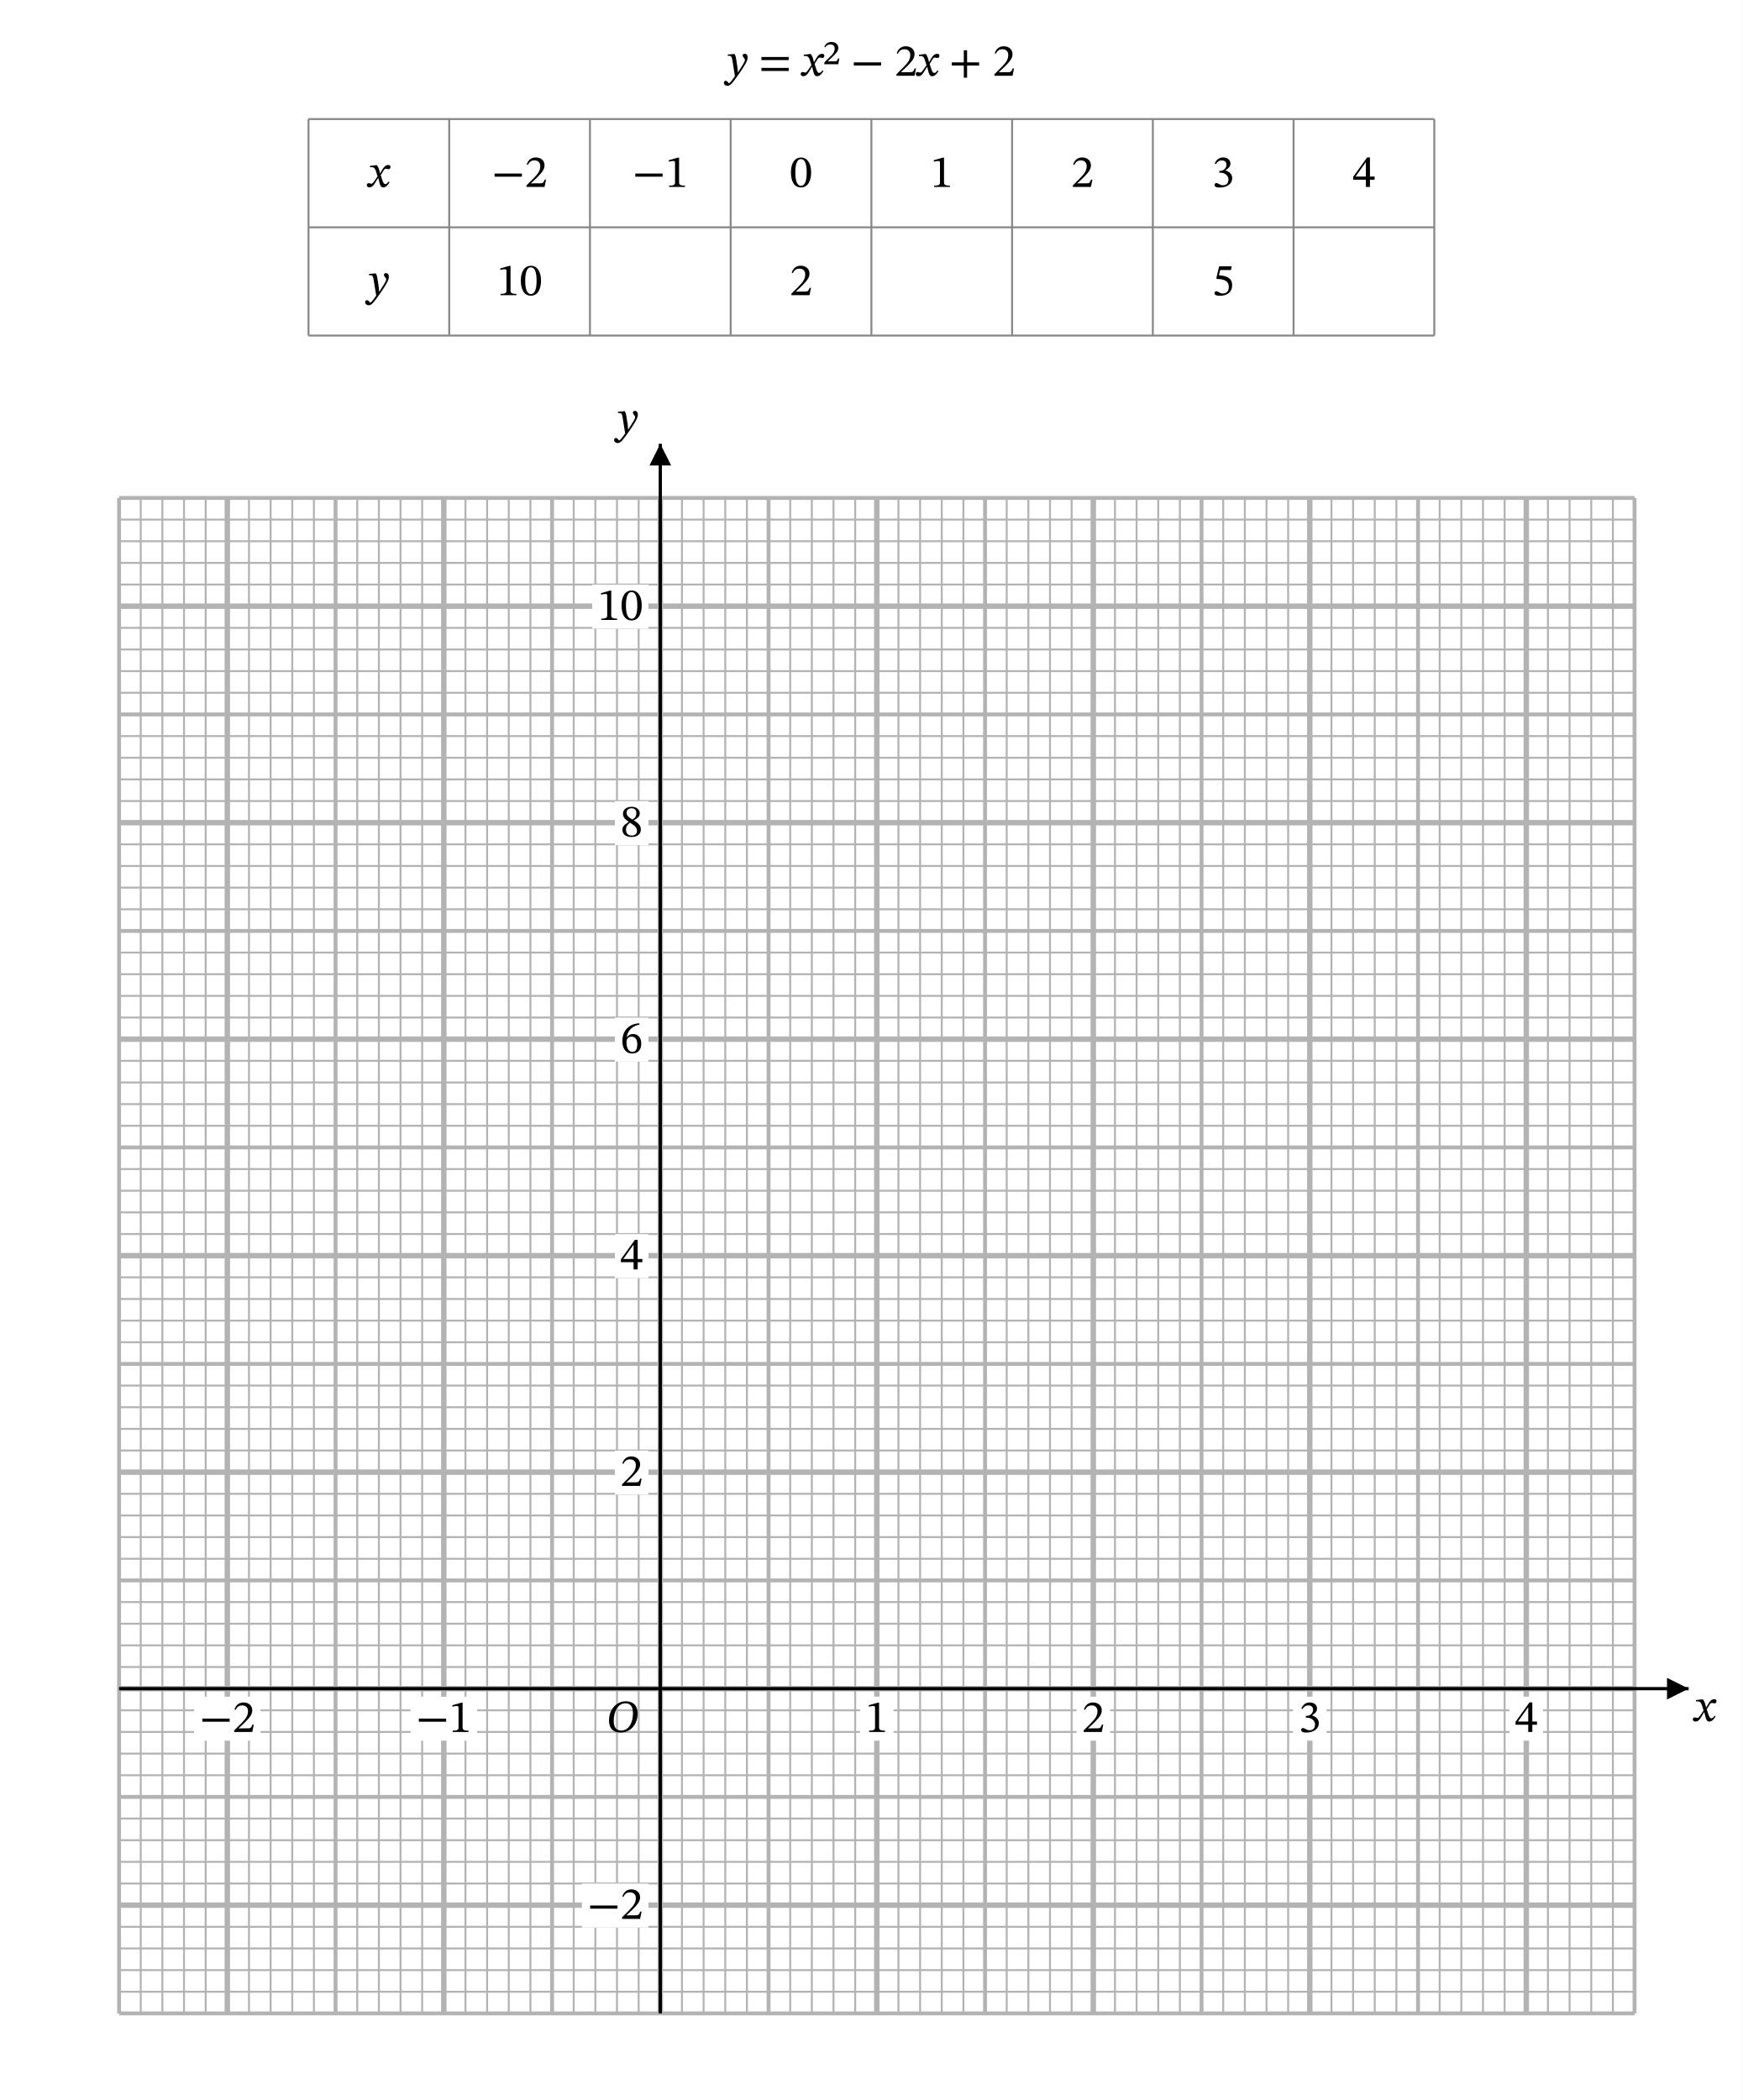
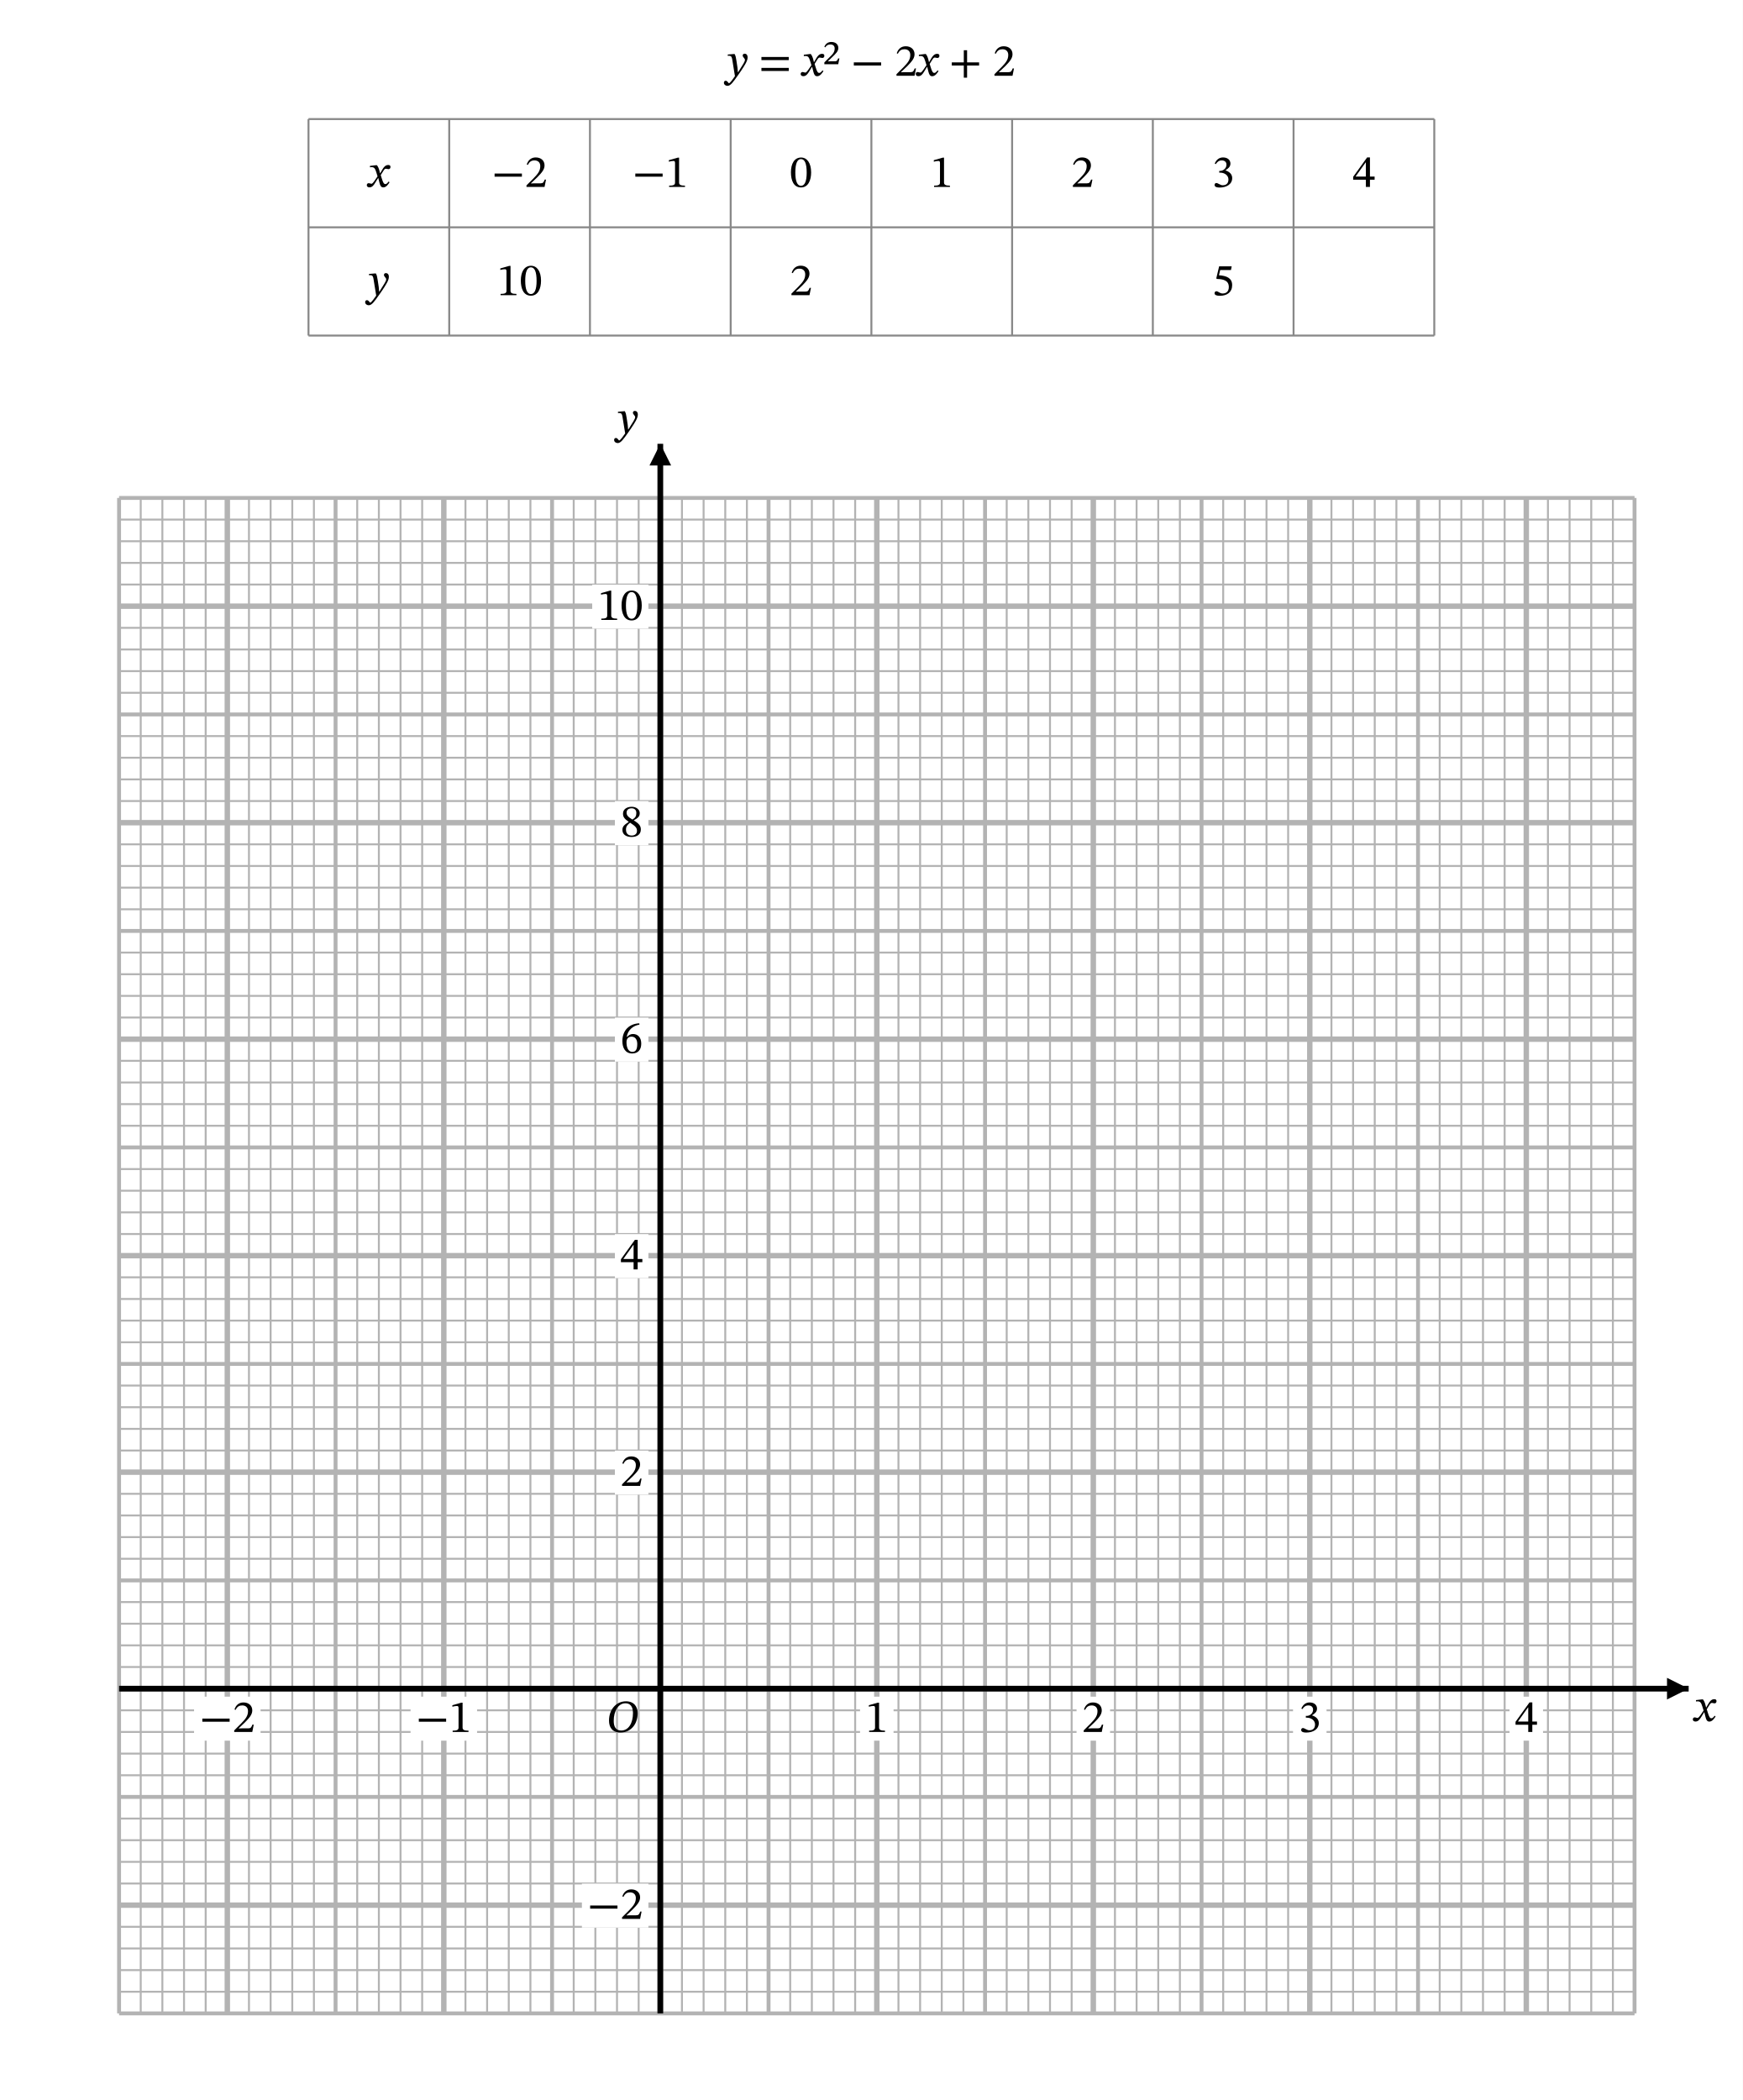
<svg xmlns="http://www.w3.org/2000/svg" width="608.504" height="733.228" viewBox="0 0 161 194">
  <defs />
  <path fill="#ffffff" stroke="none" d="M 0 0 L 161 0 L 161 194 L 0 194 Z" />
  <g>
    <g>
      <path fill="#000000" stroke="none" d="M 68.035 5.624 C 67.984 5.285 67.955 5.15 67.861 4.989 L 67.798 4.989 L 67.231 5.036 L 67.231 5.159 C 67.269 5.154 67.307 5.15 67.345 5.15 C 67.595 5.15 67.62 5.336 67.654 5.548 L 67.895 7.038 C 67.777 7.216 67.438 7.69 67.345 7.69 C 67.277 7.69 67.214 7.461 67.04 7.461 C 66.947 7.461 66.875 7.525 66.875 7.643 C 66.875 7.817 67.036 7.931 67.205 7.931 C 67.489 7.931 67.73 7.588 68.187 6.936 C 68.23 6.877 68.67 6.259 68.882 5.865 C 69.013 5.624 69.064 5.455 69.064 5.302 C 69.064 5.065 68.937 4.96 68.793 4.96 C 68.674 4.96 68.611 5.036 68.611 5.129 C 68.611 5.294 68.818 5.379 68.818 5.535 C 68.818 5.603 68.78 5.717 68.678 5.882 L 68.192 6.666 L 68.166 6.666 L 68.128 6.242 Z" />
      <path fill="#000000" stroke="none" d="M 72.865 5.552 L 72.865 5.264 L 70.342 5.264 L 70.342 5.552 Z M 72.865 6.556 L 72.865 6.272 L 70.342 6.272 L 70.342 6.556 Z" />
      <path fill="#000000" stroke="none" d="M 75.202 5.738 L 75.189 5.738 L 75.138 5.523 C 75.083 5.294 74.999 5.108 74.897 4.989 L 74.834 4.989 L 74.258 5.057 L 74.258 5.184 C 74.313 5.175 74.351 5.171 74.398 5.171 C 74.652 5.171 74.732 5.285 74.842 5.637 L 74.961 6.022 L 74.656 6.467 C 74.491 6.704 74.415 6.708 74.398 6.708 C 74.33 6.708 74.22 6.653 74.135 6.653 C 74.029 6.653 73.966 6.742 73.966 6.835 C 73.966 6.932 74.029 7.038 74.211 7.038 C 74.465 7.038 74.605 6.839 74.741 6.619 L 75.011 6.179 L 75.028 6.179 L 75.134 6.606 C 75.202 6.881 75.282 7.042 75.49 7.042 C 75.765 7.042 75.951 6.75 76.07 6.568 L 75.981 6.5 C 75.879 6.636 75.79 6.738 75.68 6.738 C 75.536 6.738 75.46 6.572 75.342 6.191 L 75.253 5.904 L 75.511 5.493 C 75.583 5.374 75.646 5.315 75.735 5.315 C 75.807 5.315 75.884 5.357 75.964 5.357 C 76.061 5.357 76.154 5.298 76.154 5.154 C 76.154 5.04 76.095 4.972 75.947 4.972 C 75.68 4.972 75.519 5.192 75.409 5.383 Z" />
      <path fill="#000000" stroke="none" d="M 77.543 5.396 L 77.429 5.396 C 77.348 5.59 77.314 5.662 77.132 5.662 L 76.73 5.662 L 76.489 5.675 L 76.489 5.654 L 76.87 5.285 C 77.217 4.955 77.446 4.731 77.446 4.435 C 77.446 4.083 77.179 3.876 76.802 3.876 C 76.48 3.876 76.26 4.049 76.154 4.329 L 76.239 4.375 C 76.353 4.185 76.497 4.109 76.722 4.109 C 76.972 4.109 77.107 4.253 77.107 4.468 C 77.107 4.816 76.946 4.998 76.586 5.336 L 76.154 5.768 L 76.154 5.933 L 77.437 5.933 Z M 81.4 6.052 L 81.4 5.764 L 78.877 5.764 L 78.877 6.052 Z M 84.621 6.323 L 84.498 6.323 C 84.401 6.577 84.346 6.666 84.122 6.666 L 83.533 6.666 L 83.237 6.678 L 83.237 6.657 L 83.796 6.128 C 84.244 5.675 84.486 5.383 84.486 5.006 C 84.486 4.562 84.151 4.274 83.673 4.274 C 83.262 4.274 82.974 4.511 82.843 4.921 L 82.945 4.964 C 83.101 4.646 83.288 4.549 83.563 4.549 C 83.889 4.549 84.092 4.752 84.092 5.07 C 84.092 5.514 83.88 5.781 83.461 6.213 L 82.818 6.856 L 82.818 7 L 84.486 7 Z" />
      <path fill="#000000" stroke="none" d="M 85.832 5.738 L 85.819 5.738 L 85.768 5.523 C 85.713 5.294 85.629 5.108 85.527 4.989 L 85.464 4.989 L 84.888 5.057 L 84.888 5.184 C 84.943 5.175 84.981 5.171 85.028 5.171 C 85.282 5.171 85.362 5.285 85.472 5.637 L 85.591 6.022 L 85.286 6.467 C 85.121 6.704 85.044 6.708 85.028 6.708 C 84.96 6.708 84.85 6.653 84.765 6.653 C 84.659 6.653 84.596 6.742 84.596 6.835 C 84.596 6.932 84.659 7.038 84.841 7.038 C 85.095 7.038 85.235 6.839 85.37 6.619 L 85.641 6.179 L 85.658 6.179 L 85.764 6.606 C 85.832 6.881 85.912 7.042 86.12 7.042 C 86.395 7.042 86.581 6.75 86.7 6.568 L 86.611 6.5 C 86.509 6.636 86.42 6.738 86.31 6.738 C 86.166 6.738 86.09 6.572 85.972 6.191 L 85.883 5.904 L 86.141 5.493 C 86.213 5.374 86.276 5.315 86.365 5.315 C 86.437 5.315 86.513 5.357 86.594 5.357 C 86.691 5.357 86.784 5.298 86.784 5.154 C 86.784 5.04 86.725 4.972 86.577 4.972 C 86.31 4.972 86.149 5.192 86.039 5.383 Z" />
      <path fill="#000000" stroke="none" d="M 90.45 6.052 L 90.45 5.764 L 89.341 5.764 L 89.341 4.642 L 89.037 4.642 L 89.037 5.764 L 87.927 5.764 L 87.927 6.052 L 89.037 6.052 L 89.037 7.174 L 89.341 7.174 L 89.341 6.052 Z M 93.672 6.323 L 93.549 6.323 C 93.452 6.577 93.397 6.666 93.172 6.666 L 92.584 6.666 L 92.288 6.678 L 92.288 6.657 L 92.847 6.128 C 93.295 5.675 93.537 5.383 93.537 5.006 C 93.537 4.562 93.202 4.274 92.724 4.274 C 92.313 4.274 92.025 4.511 91.894 4.921 L 91.996 4.964 C 92.152 4.646 92.339 4.549 92.614 4.549 C 92.94 4.549 93.143 4.752 93.143 5.07 C 93.143 5.514 92.931 5.781 92.512 6.213 L 91.869 6.856 L 91.869 7 L 93.537 7 Z" />
    </g>
    <path fill="#000000" stroke="#888888" stroke-width="0.18" d="M 28.5 11 L 132.5 11" />
    <path fill="#000000" stroke="#888888" stroke-width="0.18" d="M 28.5 21 L 132.5 21" />
    <path fill="#000000" stroke="#888888" stroke-width="0.18" d="M 28.5 31 L 132.5 31" />
    <path fill="#000000" stroke="#888888" stroke-width="0.18" d="M 28.5 11 L 28.5 31" />
    <path fill="#000000" stroke="#888888" stroke-width="0.18" d="M 41.5 11 L 41.5 31" />
    <path fill="#000000" stroke="#888888" stroke-width="0.18" d="M 54.5 11 L 54.5 31" />
    <path fill="#000000" stroke="#888888" stroke-width="0.18" d="M 67.5 11 L 67.5 31" />
    <path fill="#000000" stroke="#888888" stroke-width="0.18" d="M 80.5 11 L 80.5 31" />
    <path fill="#000000" stroke="#888888" stroke-width="0.18" d="M 93.5 11 L 93.5 31" />
    <path fill="#000000" stroke="#888888" stroke-width="0.18" d="M 106.5 11 L 106.5 31" />
    <path fill="#000000" stroke="#888888" stroke-width="0.18" d="M 119.5 11 L 119.5 31" />
    <path fill="#000000" stroke="#888888" stroke-width="0.18" d="M 132.5 11 L 132.5 31" />
    <g>
      <path fill="#000000" stroke="none" d="M 35.121 16.008 L 35.108 16.008 L 35.057 15.793 C 35.002 15.564 34.917 15.378 34.816 15.259 L 34.752 15.259 L 34.177 15.327 L 34.177 15.454 C 34.232 15.445 34.27 15.441 34.316 15.441 C 34.57 15.441 34.651 15.555 34.761 15.907 L 34.879 16.292 L 34.575 16.737 C 34.409 16.974 34.333 16.978 34.316 16.978 C 34.249 16.978 34.139 16.923 34.054 16.923 C 33.948 16.923 33.885 17.012 33.885 17.105 C 33.885 17.202 33.948 17.308 34.13 17.308 C 34.384 17.308 34.524 17.109 34.659 16.889 L 34.93 16.449 L 34.947 16.449 L 35.053 16.876 C 35.121 17.151 35.201 17.312 35.409 17.312 C 35.684 17.312 35.87 17.02 35.988 16.838 L 35.9 16.77 C 35.798 16.906 35.709 17.008 35.599 17.008 C 35.455 17.008 35.379 16.842 35.26 16.461 L 35.171 16.174 L 35.43 15.763 C 35.502 15.644 35.565 15.585 35.654 15.585 C 35.726 15.585 35.802 15.627 35.883 15.627 C 35.98 15.627 36.073 15.568 36.073 15.424 C 36.073 15.31 36.014 15.242 35.866 15.242 C 35.599 15.242 35.438 15.462 35.328 15.653 Z" />
    </g>
    <g>
      <path fill="#000000" stroke="none" d="M 34.894 25.894 C 34.843 25.555 34.814 25.42 34.721 25.259 L 34.657 25.259 L 34.09 25.306 L 34.09 25.429 C 34.128 25.424 34.166 25.42 34.204 25.42 C 34.454 25.42 34.479 25.606 34.513 25.818 L 34.754 27.308 C 34.636 27.486 34.297 27.96 34.204 27.96 C 34.136 27.96 34.073 27.731 33.899 27.731 C 33.806 27.731 33.734 27.795 33.734 27.913 C 33.734 28.087 33.895 28.201 34.064 28.201 C 34.348 28.201 34.589 27.858 35.047 27.206 C 35.089 27.147 35.529 26.529 35.741 26.135 C 35.872 25.894 35.923 25.725 35.923 25.572 C 35.923 25.335 35.796 25.23 35.652 25.23 C 35.533 25.23 35.47 25.306 35.47 25.399 C 35.47 25.564 35.677 25.649 35.677 25.805 C 35.677 25.873 35.639 25.987 35.538 26.152 L 35.051 26.936 L 35.025 26.936 L 34.987 26.512 Z" />
    </g>
    <g>
      <path fill="#000000" stroke="none" d="M 48.214 16.322 L 48.214 16.034 L 45.691 16.034 L 45.691 16.322 Z M 50.441 16.593 L 50.318 16.593 C 50.22 16.847 50.165 16.936 49.941 16.936 L 49.353 16.936 L 49.056 16.948 L 49.056 16.927 L 49.615 16.398 C 50.064 15.945 50.305 15.653 50.305 15.276 C 50.305 14.832 49.971 14.544 49.492 14.544 C 49.082 14.544 48.794 14.781 48.663 15.191 L 48.764 15.234 C 48.921 14.916 49.107 14.819 49.382 14.819 C 49.708 14.819 49.911 15.022 49.911 15.34 C 49.911 15.784 49.7 16.051 49.281 16.483 L 48.637 17.126 L 48.637 17.27 L 50.305 17.27 Z" />
    </g>
    <g>
      <path fill="#000000" stroke="none" d="M 47.708 27.27 L 47.708 27.151 C 47.318 27.151 47.162 27.075 47.162 26.868 L 47.162 24.565 L 47.039 24.565 L 46.218 24.798 L 46.218 24.937 C 46.349 24.895 46.565 24.87 46.65 24.87 C 46.755 24.87 46.789 24.929 46.789 25.077 L 46.789 26.868 C 46.789 27.079 46.641 27.151 46.243 27.151 L 46.243 27.27 Z M 49.981 25.928 C 49.981 25.056 49.6 24.552 49.054 24.552 C 48.44 24.552 48.114 25.111 48.114 25.915 C 48.114 26.665 48.364 27.317 49.046 27.317 C 49.71 27.317 49.981 26.652 49.981 25.928 Z M 49.571 25.953 C 49.571 26.766 49.38 27.164 49.046 27.164 C 48.707 27.164 48.521 26.758 48.521 25.937 C 48.521 25.098 48.707 24.696 49.041 24.696 C 49.389 24.696 49.571 25.094 49.571 25.953 Z" />
    </g>
    <g>
      <path fill="#000000" stroke="none" d="M 61.214 16.322 L 61.214 16.034 L 58.691 16.034 L 58.691 16.322 Z M 63.28 17.27 L 63.28 17.151 C 62.89 17.151 62.734 17.075 62.734 16.868 L 62.734 14.565 L 62.611 14.565 L 61.79 14.798 L 61.79 14.937 C 61.921 14.895 62.137 14.87 62.221 14.87 C 62.327 14.87 62.361 14.929 62.361 15.077 L 62.361 16.868 C 62.361 17.079 62.213 17.151 61.815 17.151 L 61.815 17.27 Z" />
    </g>
    <g>
      <path fill="#000000" stroke="none" d="M 74.933 15.928 C 74.933 15.056 74.552 14.552 74.006 14.552 C 73.393 14.552 73.067 15.111 73.067 15.915 C 73.067 16.665 73.316 17.317 73.998 17.317 C 74.663 17.317 74.933 16.652 74.933 15.928 Z M 74.523 15.953 C 74.523 16.766 74.332 17.164 73.998 17.164 C 73.659 17.164 73.473 16.758 73.473 15.937 C 73.473 15.098 73.659 14.696 73.994 14.696 C 74.341 14.696 74.523 15.094 74.523 15.953 Z" />
    </g>
    <g>
      <path fill="#000000" stroke="none" d="M 74.917 26.593 L 74.794 26.593 C 74.696 26.847 74.641 26.936 74.417 26.936 L 73.829 26.936 L 73.532 26.948 L 73.532 26.927 L 74.091 26.398 C 74.54 25.945 74.781 25.653 74.781 25.276 C 74.781 24.832 74.447 24.544 73.968 24.544 C 73.558 24.544 73.27 24.781 73.139 25.191 L 73.24 25.234 C 73.397 24.916 73.583 24.819 73.858 24.819 C 74.184 24.819 74.387 25.022 74.387 25.34 C 74.387 25.784 74.176 26.051 73.757 26.483 L 73.113 27.126 L 73.113 27.27 L 74.781 27.27 Z" />
    </g>
    <g>
      <path fill="#000000" stroke="none" d="M 87.756 17.27 L 87.756 17.151 C 87.366 17.151 87.21 17.075 87.21 16.868 L 87.21 14.565 L 87.087 14.565 L 86.266 14.798 L 86.266 14.937 C 86.397 14.895 86.613 14.87 86.697 14.87 C 86.803 14.87 86.837 14.929 86.837 15.077 L 86.837 16.868 C 86.837 17.079 86.689 17.151 86.291 17.151 L 86.291 17.27 Z" />
    </g>
    <g>
      <path fill="#000000" stroke="none" d="M 100.917 16.593 L 100.794 16.593 C 100.696 16.847 100.641 16.936 100.417 16.936 L 99.829 16.936 L 99.532 16.948 L 99.532 16.927 L 100.091 16.398 C 100.54 15.945 100.781 15.653 100.781 15.276 C 100.781 14.832 100.447 14.544 99.968 14.544 C 99.558 14.544 99.27 14.781 99.139 15.191 L 99.24 15.234 C 99.397 14.916 99.583 14.819 99.858 14.819 C 100.184 14.819 100.387 15.022 100.387 15.34 C 100.387 15.784 100.176 16.051 99.757 16.483 L 99.113 17.126 L 99.113 17.27 L 100.781 17.27 Z" />
    </g>
    <g>
      <path fill="#000000" stroke="none" d="M 112.316 15.162 C 112.46 14.937 112.617 14.819 112.871 14.819 C 113.133 14.819 113.303 14.963 113.303 15.213 C 113.303 15.555 113.002 15.788 112.714 15.788 L 112.634 15.788 L 112.634 15.949 L 112.718 15.949 C 113.125 15.949 113.485 16.199 113.485 16.576 C 113.485 16.991 113.226 17.113 112.96 17.113 C 112.858 17.113 112.799 17.096 112.617 17.003 C 112.469 16.927 112.435 16.906 112.367 16.906 C 112.257 16.906 112.202 17.003 112.202 17.092 C 112.202 17.202 112.295 17.325 112.676 17.325 C 113.294 17.325 113.832 17.029 113.832 16.449 C 113.832 16.072 113.548 15.848 113.21 15.742 L 113.21 15.729 C 113.476 15.56 113.667 15.403 113.667 15.111 C 113.667 14.789 113.417 14.544 112.985 14.544 C 112.638 14.544 112.376 14.738 112.219 15.107 Z" />
    </g>
    <g>
      <path fill="#000000" stroke="none" d="M 113.718 24.946 L 113.785 24.603 L 112.625 24.603 L 112.363 25.708 L 112.414 25.771 C 112.972 25.784 113.519 25.886 113.519 26.512 C 113.519 26.953 113.252 27.113 112.951 27.113 C 112.68 27.113 112.541 26.906 112.371 26.906 C 112.266 26.906 112.202 26.991 112.202 27.088 C 112.202 27.245 112.363 27.325 112.689 27.325 C 113.362 27.325 113.828 26.995 113.828 26.343 C 113.828 25.678 113.307 25.479 112.608 25.429 L 112.723 24.946 Z" />
    </g>
    <g>
      <path fill="#000000" stroke="none" d="M 126.988 16.601 L 126.988 16.309 L 126.557 16.309 L 126.557 14.54 L 126.298 14.54 L 125.007 16.334 L 125.007 16.601 L 126.18 16.601 L 126.18 17.27 L 126.557 17.27 L 126.557 16.601 Z M 126.18 16.309 L 125.24 16.309 L 125.24 16.292 L 126.163 15.001 L 126.18 15.001 Z" />
    </g>
    <g>
      <path fill="none" stroke="#b3b3b3" stroke-width="0.18" d="M 13 46 L 13 186 M 15 46 L 15 186 M 17 46 L 17 186 M 19 46 L 19 186 M 23 46 L 23 186 M 25 46 L 25 186 M 27 46 L 27 186 M 29 46 L 29 186 M 33 46 L 33 186 M 35 46 L 35 186 M 37 46 L 37 186 M 39 46 L 39 186 M 43 46 L 43 186 M 45 46 L 45 186 M 47 46 L 47 186 M 49 46 L 49 186 M 53 46 L 53 186 M 55 46 L 55 186 M 57 46 L 57 186 M 59 46 L 59 186 M 63 46 L 63 186 M 65 46 L 65 186 M 67 46 L 67 186 M 69 46 L 69 186 M 73 46 L 73 186 M 75 46 L 75 186 M 77 46 L 77 186 M 79 46 L 79 186 M 83 46 L 83 186 M 85 46 L 85 186 M 87 46 L 87 186 M 89 46 L 89 186 M 93 46 L 93 186 M 95 46 L 95 186 M 97 46 L 97 186 M 99 46 L 99 186 M 103 46 L 103 186 M 105 46 L 105 186 M 107 46 L 107 186 M 109 46 L 109 186 M 113 46 L 113 186 M 115 46 L 115 186 M 117 46 L 117 186 M 119 46 L 119 186 M 123 46 L 123 186 M 125 46 L 125 186 M 127 46 L 127 186 M 129 46 L 129 186 M 133 46 L 133 186 M 135 46 L 135 186 M 137 46 L 137 186 M 139 46 L 139 186 M 143 46 L 143 186 M 145 46 L 145 186 M 147 46 L 147 186 M 149 46 L 149 186 M 11 184 L 151 184 M 11 182 L 151 182 M 11 180 L 151 180 M 11 178 L 151 178 M 11 174 L 151 174 M 11 172 L 151 172 M 11 170 L 151 170 M 11 168 L 151 168 M 11 164 L 151 164 M 11 162 L 151 162 M 11 160 L 151 160 M 11 158 L 151 158 M 11 154 L 151 154 M 11 152 L 151 152 M 11 150 L 151 150 M 11 148 L 151 148 M 11 144 L 151 144 M 11 142 L 151 142 M 11 140 L 151 140 M 11 138 L 151 138 M 11 134 L 151 134 M 11 132 L 151 132 M 11 130 L 151 130 M 11 128 L 151 128 M 11 124 L 151 124 M 11 122 L 151 122 M 11 120 L 151 120 M 11 118 L 151 118 M 11 114 L 151 114 M 11 112 L 151 112 M 11 110 L 151 110 M 11 108 L 151 108 M 11 104 L 151 104 M 11 102 L 151 102 M 11 100 L 151 100 M 11 98 L 151 98 M 11 94 L 151 94 M 11 92 L 151 92 M 11 90 L 151 90 M 11 88 L 151 88 M 11 84 L 151 84 M 11 82 L 151 82 M 11 80 L 151 80 M 11 78 L 151 78 M 11 74 L 151 74 M 11 72 L 151 72 M 11 70 L 151 70 M 11 68 L 151 68 M 11 64 L 151 64 M 11 62 L 151 62 M 11 60 L 151 60 M 11 58 L 151 58 M 11 54 L 151 54 M 11 52 L 151 52 M 11 50 L 151 50 M 11 48 L 151 48" />
      <path fill="none" stroke="#b3b3b3" stroke-width="0.36" d="M 11 46 L 11 186 M 31 46 L 31 186 M 51 46 L 51 186 M 71 46 L 71 186 M 91 46 L 91 186 M 111 46 L 111 186 M 131 46 L 131 186 M 151 46 L 151 186 M 11 186 L 151 186 M 11 166 L 151 166 M 11 146 L 151 146 M 11 126 L 151 126 M 11 106 L 151 106 M 11 86 L 151 86 M 11 66 L 151 66 M 11 46 L 151 46" />
      <path fill="none" stroke="#b3b3b3" stroke-width="0.5" d="M 21 46 L 21 186 M 41 46 L 41 186 M 61 46 L 61 186 M 81 46 L 81 186 M 101 46 L 101 186 M 121 46 L 121 186 M 141 46 L 141 186 M 11 176 L 151 176 M 11 156 L 151 156 M 11 136 L 151 136 M 11 116 L 151 116 M 11 96 L 151 96 M 11 76 L 151 76 M 11 56 L 151 56" />
    </g>
    <g>
-       <path fill="none" stroke="#000000" stroke-width="0.3" d="M 11 156 L 156 156 M 61 186 L 61 41" />
+       <path fill="none" stroke="#000000" stroke-width="0.529" d="M 11 156 L 156 156 M 61 186 L 61 41" />
      <path fill="#000000" stroke="none" d="M 156 156 L 154 155 L 154 157 Z M 61 41 L 60 43 L 62 43 Z" />
    </g>
    <g>
      <path fill="#000000" stroke="none" d="M 157.621 157.738 L 157.608 157.738 L 157.557 157.523 C 157.502 157.294 157.417 157.108 157.316 156.989 L 157.252 156.989 L 156.677 157.057 L 156.677 157.184 C 156.732 157.175 156.77 157.171 156.816 157.171 C 157.07 157.171 157.151 157.286 157.261 157.637 L 157.379 158.022 L 157.075 158.467 C 156.909 158.704 156.833 158.708 156.816 158.708 C 156.749 158.708 156.639 158.653 156.554 158.653 C 156.448 158.653 156.385 158.742 156.385 158.835 C 156.385 158.932 156.448 159.038 156.63 159.038 C 156.884 159.038 157.024 158.839 157.159 158.619 L 157.43 158.179 L 157.447 158.179 L 157.553 158.606 C 157.621 158.881 157.701 159.042 157.909 159.042 C 158.184 159.042 158.37 158.75 158.488 158.568 L 158.4 158.5 C 158.298 158.636 158.209 158.738 158.099 158.738 C 157.955 158.738 157.879 158.572 157.76 158.191 L 157.671 157.904 L 157.93 157.493 C 158.002 157.374 158.065 157.315 158.154 157.315 C 158.226 157.315 158.302 157.357 158.383 157.357 C 158.48 157.357 158.573 157.298 158.573 157.154 C 158.573 157.04 158.514 156.972 158.366 156.972 C 158.099 156.972 157.938 157.192 157.828 157.383 Z" />
    </g>
    <g>
      <path fill="#000000" stroke="none" d="M 57.894 38.624 C 57.843 38.285 57.814 38.15 57.721 37.989 L 57.657 37.989 L 57.09 38.036 L 57.09 38.158 C 57.128 38.154 57.166 38.15 57.204 38.15 C 57.454 38.15 57.479 38.336 57.513 38.548 L 57.754 40.038 C 57.636 40.216 57.297 40.69 57.204 40.69 C 57.136 40.69 57.073 40.461 56.899 40.461 C 56.806 40.461 56.734 40.525 56.734 40.643 C 56.734 40.817 56.895 40.931 57.064 40.931 C 57.348 40.931 57.589 40.588 58.047 39.937 C 58.089 39.877 58.529 39.259 58.741 38.865 C 58.872 38.624 58.923 38.455 58.923 38.302 C 58.923 38.065 58.796 37.96 58.652 37.96 C 58.533 37.96 58.47 38.036 58.47 38.129 C 58.47 38.294 58.677 38.379 58.677 38.535 C 58.677 38.603 58.639 38.717 58.538 38.882 L 58.051 39.666 L 58.025 39.666 L 57.987 39.242 Z" />
    </g>
    <g>
      <path fill="#ffffff" stroke="none" d="M 17.928 156.74 L 24.072 156.74 L 24.072 160.804 L 17.928 160.804 Z" />
      <g>
        <path fill="#000000" stroke="none" d="M 21.214 159.052 L 21.214 158.764 L 18.691 158.764 L 18.691 159.052 Z M 23.441 159.323 L 23.318 159.323 C 23.22 159.577 23.165 159.666 22.941 159.666 L 22.353 159.666 L 22.056 159.678 L 22.056 159.657 L 22.615 159.128 C 23.064 158.675 23.305 158.383 23.305 158.006 C 23.305 157.562 22.971 157.274 22.492 157.274 C 22.082 157.274 21.794 157.511 21.663 157.921 L 21.764 157.964 C 21.921 157.646 22.107 157.549 22.382 157.549 C 22.708 157.549 22.911 157.752 22.911 158.07 C 22.911 158.514 22.7 158.781 22.281 159.213 L 21.637 159.856 L 21.637 160 L 23.305 160 Z" />
      </g>
      <path fill="#ffffff" stroke="none" d="M 37.928 156.74 L 44.072 156.74 L 44.072 160.804 L 37.928 160.804 Z" />
      <g>
        <path fill="#000000" stroke="none" d="M 41.214 159.052 L 41.214 158.764 L 38.691 158.764 L 38.691 159.052 Z M 43.28 160 L 43.28 159.881 C 42.89 159.881 42.734 159.805 42.734 159.598 L 42.734 157.295 L 42.611 157.295 L 41.79 157.528 L 41.79 157.667 C 41.921 157.625 42.137 157.6 42.221 157.6 C 42.327 157.6 42.361 157.659 42.361 157.807 L 42.361 159.598 C 42.361 159.81 42.213 159.881 41.815 159.881 L 41.815 160 Z" />
      </g>
      <path fill="#ffffff" stroke="none" d="M 79.452 156.74 L 82.548 156.74 L 82.548 160.804 L 79.452 160.804 Z" />
      <g>
        <path fill="#000000" stroke="none" d="M 81.756 160 L 81.756 159.881 C 81.366 159.881 81.21 159.805 81.21 159.598 L 81.21 157.295 L 81.087 157.295 L 80.266 157.528 L 80.266 157.667 C 80.397 157.625 80.613 157.6 80.697 157.6 C 80.803 157.6 80.837 157.659 80.837 157.807 L 80.837 159.598 C 80.837 159.81 80.689 159.881 80.291 159.881 L 80.291 160 Z" />
      </g>
      <path fill="#ffffff" stroke="none" d="M 99.452 156.74 L 102.548 156.74 L 102.548 160.804 L 99.452 160.804 Z" />
      <g>
        <path fill="#000000" stroke="none" d="M 101.917 159.323 L 101.794 159.323 C 101.696 159.577 101.641 159.666 101.417 159.666 L 100.829 159.666 L 100.532 159.678 L 100.532 159.657 L 101.091 159.128 C 101.54 158.675 101.781 158.383 101.781 158.006 C 101.781 157.562 101.447 157.274 100.968 157.274 C 100.558 157.274 100.27 157.511 100.139 157.921 L 100.24 157.964 C 100.397 157.646 100.583 157.549 100.858 157.549 C 101.184 157.549 101.387 157.752 101.387 158.07 C 101.387 158.514 101.176 158.781 100.757 159.213 L 100.113 159.856 L 100.113 160 L 101.781 160 Z" />
      </g>
      <path fill="#ffffff" stroke="none" d="M 119.452 156.74 L 122.548 156.74 L 122.548 160.804 L 119.452 160.804 Z" />
      <g>
        <path fill="#000000" stroke="none" d="M 120.316 157.892 C 120.46 157.667 120.617 157.549 120.871 157.549 C 121.133 157.549 121.303 157.693 121.303 157.943 C 121.303 158.286 121.002 158.518 120.714 158.518 L 120.634 158.518 L 120.634 158.679 L 120.718 158.679 C 121.125 158.679 121.485 158.929 121.485 159.306 C 121.485 159.721 121.226 159.843 120.96 159.843 C 120.858 159.843 120.799 159.826 120.617 159.733 C 120.469 159.657 120.435 159.636 120.367 159.636 C 120.257 159.636 120.202 159.733 120.202 159.822 C 120.202 159.932 120.295 160.055 120.676 160.055 C 121.294 160.055 121.832 159.759 121.832 159.179 C 121.832 158.802 121.548 158.578 121.21 158.472 L 121.21 158.459 C 121.476 158.29 121.667 158.133 121.667 157.841 C 121.667 157.519 121.417 157.274 120.985 157.274 C 120.638 157.274 120.376 157.468 120.219 157.837 Z" />
      </g>
      <path fill="#ffffff" stroke="none" d="M 139.452 156.74 L 142.548 156.74 L 142.548 160.804 L 139.452 160.804 Z" />
      <g>
        <path fill="#000000" stroke="none" d="M 141.988 159.331 L 141.988 159.039 L 141.557 159.039 L 141.557 157.269 L 141.298 157.269 L 140.007 159.064 L 140.007 159.331 L 141.18 159.331 L 141.18 160 L 141.557 160 L 141.557 159.331 Z M 141.18 159.039 L 140.24 159.039 L 140.24 159.022 L 141.163 157.731 L 141.18 157.731 Z" />
      </g>
      <path fill="#ffffff" stroke="none" d="M 53.756 174.01 L 59.9 174.01 L 59.9 178.074 L 53.756 178.074 Z" />
      <g>
        <path fill="#000000" stroke="none" d="M 57.042 176.322 L 57.042 176.034 L 54.519 176.034 L 54.519 176.322 Z M 59.269 176.593 L 59.146 176.593 C 59.049 176.847 58.994 176.936 58.769 176.936 L 58.181 176.936 L 57.884 176.948 L 57.884 176.927 L 58.443 176.398 C 58.892 175.945 59.133 175.653 59.133 175.276 C 59.133 174.832 58.799 174.544 58.321 174.544 C 57.91 174.544 57.622 174.781 57.491 175.191 L 57.592 175.234 C 57.749 174.916 57.935 174.819 58.21 174.819 C 58.536 174.819 58.74 175.022 58.74 175.34 C 58.74 175.784 58.528 176.051 58.109 176.483 L 57.465 177.126 L 57.465 177.27 L 59.133 177.27 Z" />
      </g>
      <path fill="#ffffff" stroke="none" d="M 56.804 134.01 L 59.9 134.01 L 59.9 138.074 L 56.804 138.074 Z" />
      <g>
        <path fill="#000000" stroke="none" d="M 59.269 136.593 L 59.146 136.593 C 59.049 136.847 58.994 136.936 58.769 136.936 L 58.181 136.936 L 57.884 136.948 L 57.884 136.927 L 58.443 136.398 C 58.892 135.945 59.133 135.653 59.133 135.276 C 59.133 134.832 58.799 134.544 58.321 134.544 C 57.91 134.544 57.622 134.781 57.491 135.191 L 57.592 135.234 C 57.749 134.916 57.935 134.819 58.21 134.819 C 58.536 134.819 58.74 135.022 58.74 135.34 C 58.74 135.784 58.528 136.051 58.109 136.483 L 57.465 137.126 L 57.465 137.27 L 59.133 137.27 Z" />
      </g>
      <path fill="#ffffff" stroke="none" d="M 56.804 114.01 L 59.9 114.01 L 59.9 118.074 L 56.804 118.074 Z" />
      <g>
        <path fill="#000000" stroke="none" d="M 59.341 116.601 L 59.341 116.309 L 58.909 116.309 L 58.909 114.54 L 58.651 114.54 L 57.36 116.334 L 57.36 116.601 L 58.532 116.601 L 58.532 117.27 L 58.909 117.27 L 58.909 116.601 Z M 58.532 116.309 L 57.592 116.309 L 57.592 116.292 L 58.515 115.001 L 58.532 115.001 Z" />
      </g>
      <path fill="#ffffff" stroke="none" d="M 56.804 94.01 L 59.9 94.01 L 59.9 98.074 L 56.804 98.074 Z" />
      <g>
        <path fill="#000000" stroke="none" d="M 59.061 94.535 C 58.151 94.573 57.495 95.162 57.495 96.182 C 57.495 96.804 57.77 97.321 58.401 97.321 C 58.934 97.321 59.239 96.986 59.239 96.411 C 59.239 95.856 58.939 95.522 58.477 95.522 C 58.257 95.522 58.1 95.615 57.927 95.784 L 57.897 95.78 C 58.003 95.162 58.477 94.747 59.07 94.658 Z M 58.871 96.444 C 58.871 96.982 58.702 97.173 58.418 97.173 C 58.05 97.173 57.876 96.796 57.876 96.271 C 57.876 95.903 58.105 95.767 58.35 95.767 C 58.702 95.767 58.871 96.064 58.871 96.444 Z" />
      </g>
      <path fill="#ffffff" stroke="none" d="M 56.804 74.01 L 59.9 74.01 L 59.9 78.074 L 56.804 78.074 Z" />
      <g>
        <path fill="#000000" stroke="none" d="M 59.201 76.635 C 59.201 76.296 59.049 76.093 58.553 75.793 L 58.553 75.78 C 58.947 75.564 59.099 75.424 59.099 75.115 C 59.099 74.781 58.778 74.531 58.359 74.531 C 57.893 74.531 57.554 74.772 57.554 75.158 C 57.554 75.445 57.647 75.619 58.079 75.92 L 58.079 75.932 C 57.685 76.195 57.499 76.33 57.499 76.669 C 57.499 77.101 57.855 77.321 58.346 77.321 C 58.85 77.321 59.201 77.079 59.201 76.635 Z M 58.786 75.107 C 58.786 75.378 58.702 75.543 58.422 75.712 C 58.045 75.484 57.884 75.331 57.884 75.081 C 57.884 74.823 58.062 74.671 58.35 74.671 C 58.621 74.671 58.786 74.827 58.786 75.107 Z M 58.206 76 C 58.718 76.33 58.845 76.487 58.845 76.758 C 58.845 77.046 58.625 77.19 58.363 77.19 C 58.041 77.19 57.829 77.016 57.829 76.635 C 57.829 76.343 57.965 76.195 58.206 76 Z" />
      </g>
      <path fill="#ffffff" stroke="none" d="M 54.709 54.01 L 59.9 54.01 L 59.9 58.074 L 54.709 58.074 Z" />
      <g>
        <path fill="#000000" stroke="none" d="M 57.012 57.27 L 57.012 57.151 C 56.623 57.151 56.466 57.075 56.466 56.868 L 56.466 54.565 L 56.344 54.565 L 55.522 54.798 L 55.522 54.937 C 55.654 54.895 55.869 54.87 55.954 54.87 C 56.06 54.87 56.094 54.929 56.094 55.077 L 56.094 56.868 C 56.094 57.08 55.946 57.151 55.548 57.151 L 55.548 57.27 Z M 59.286 55.928 C 59.286 55.056 58.905 54.552 58.359 54.552 C 57.745 54.552 57.419 55.111 57.419 55.915 C 57.419 56.665 57.669 57.317 58.35 57.317 C 59.015 57.317 59.286 56.652 59.286 55.928 Z M 58.875 55.953 C 58.875 56.766 58.685 57.164 58.35 57.164 C 58.011 57.164 57.825 56.758 57.825 55.937 C 57.825 55.098 58.011 54.696 58.346 54.696 C 58.693 54.696 58.875 55.094 58.875 55.953 Z" />
      </g>
      <g>
        <path fill="#000000" stroke="none" d="M 58.907 158.264 C 58.907 157.693 58.594 157.168 57.827 157.168 C 56.917 157.168 56.261 157.938 56.261 158.946 C 56.261 159.568 56.553 160.051 57.332 160.051 C 58.225 160.051 58.907 159.344 58.907 158.264 Z M 58.475 158.247 C 58.475 159.187 58.069 159.869 57.383 159.869 C 56.858 159.869 56.697 159.475 56.697 158.971 C 56.697 158.074 57.112 157.35 57.781 157.35 C 58.217 157.35 58.475 157.65 58.475 158.247 Z" />
      </g>
    </g>
  </g>
</svg>
